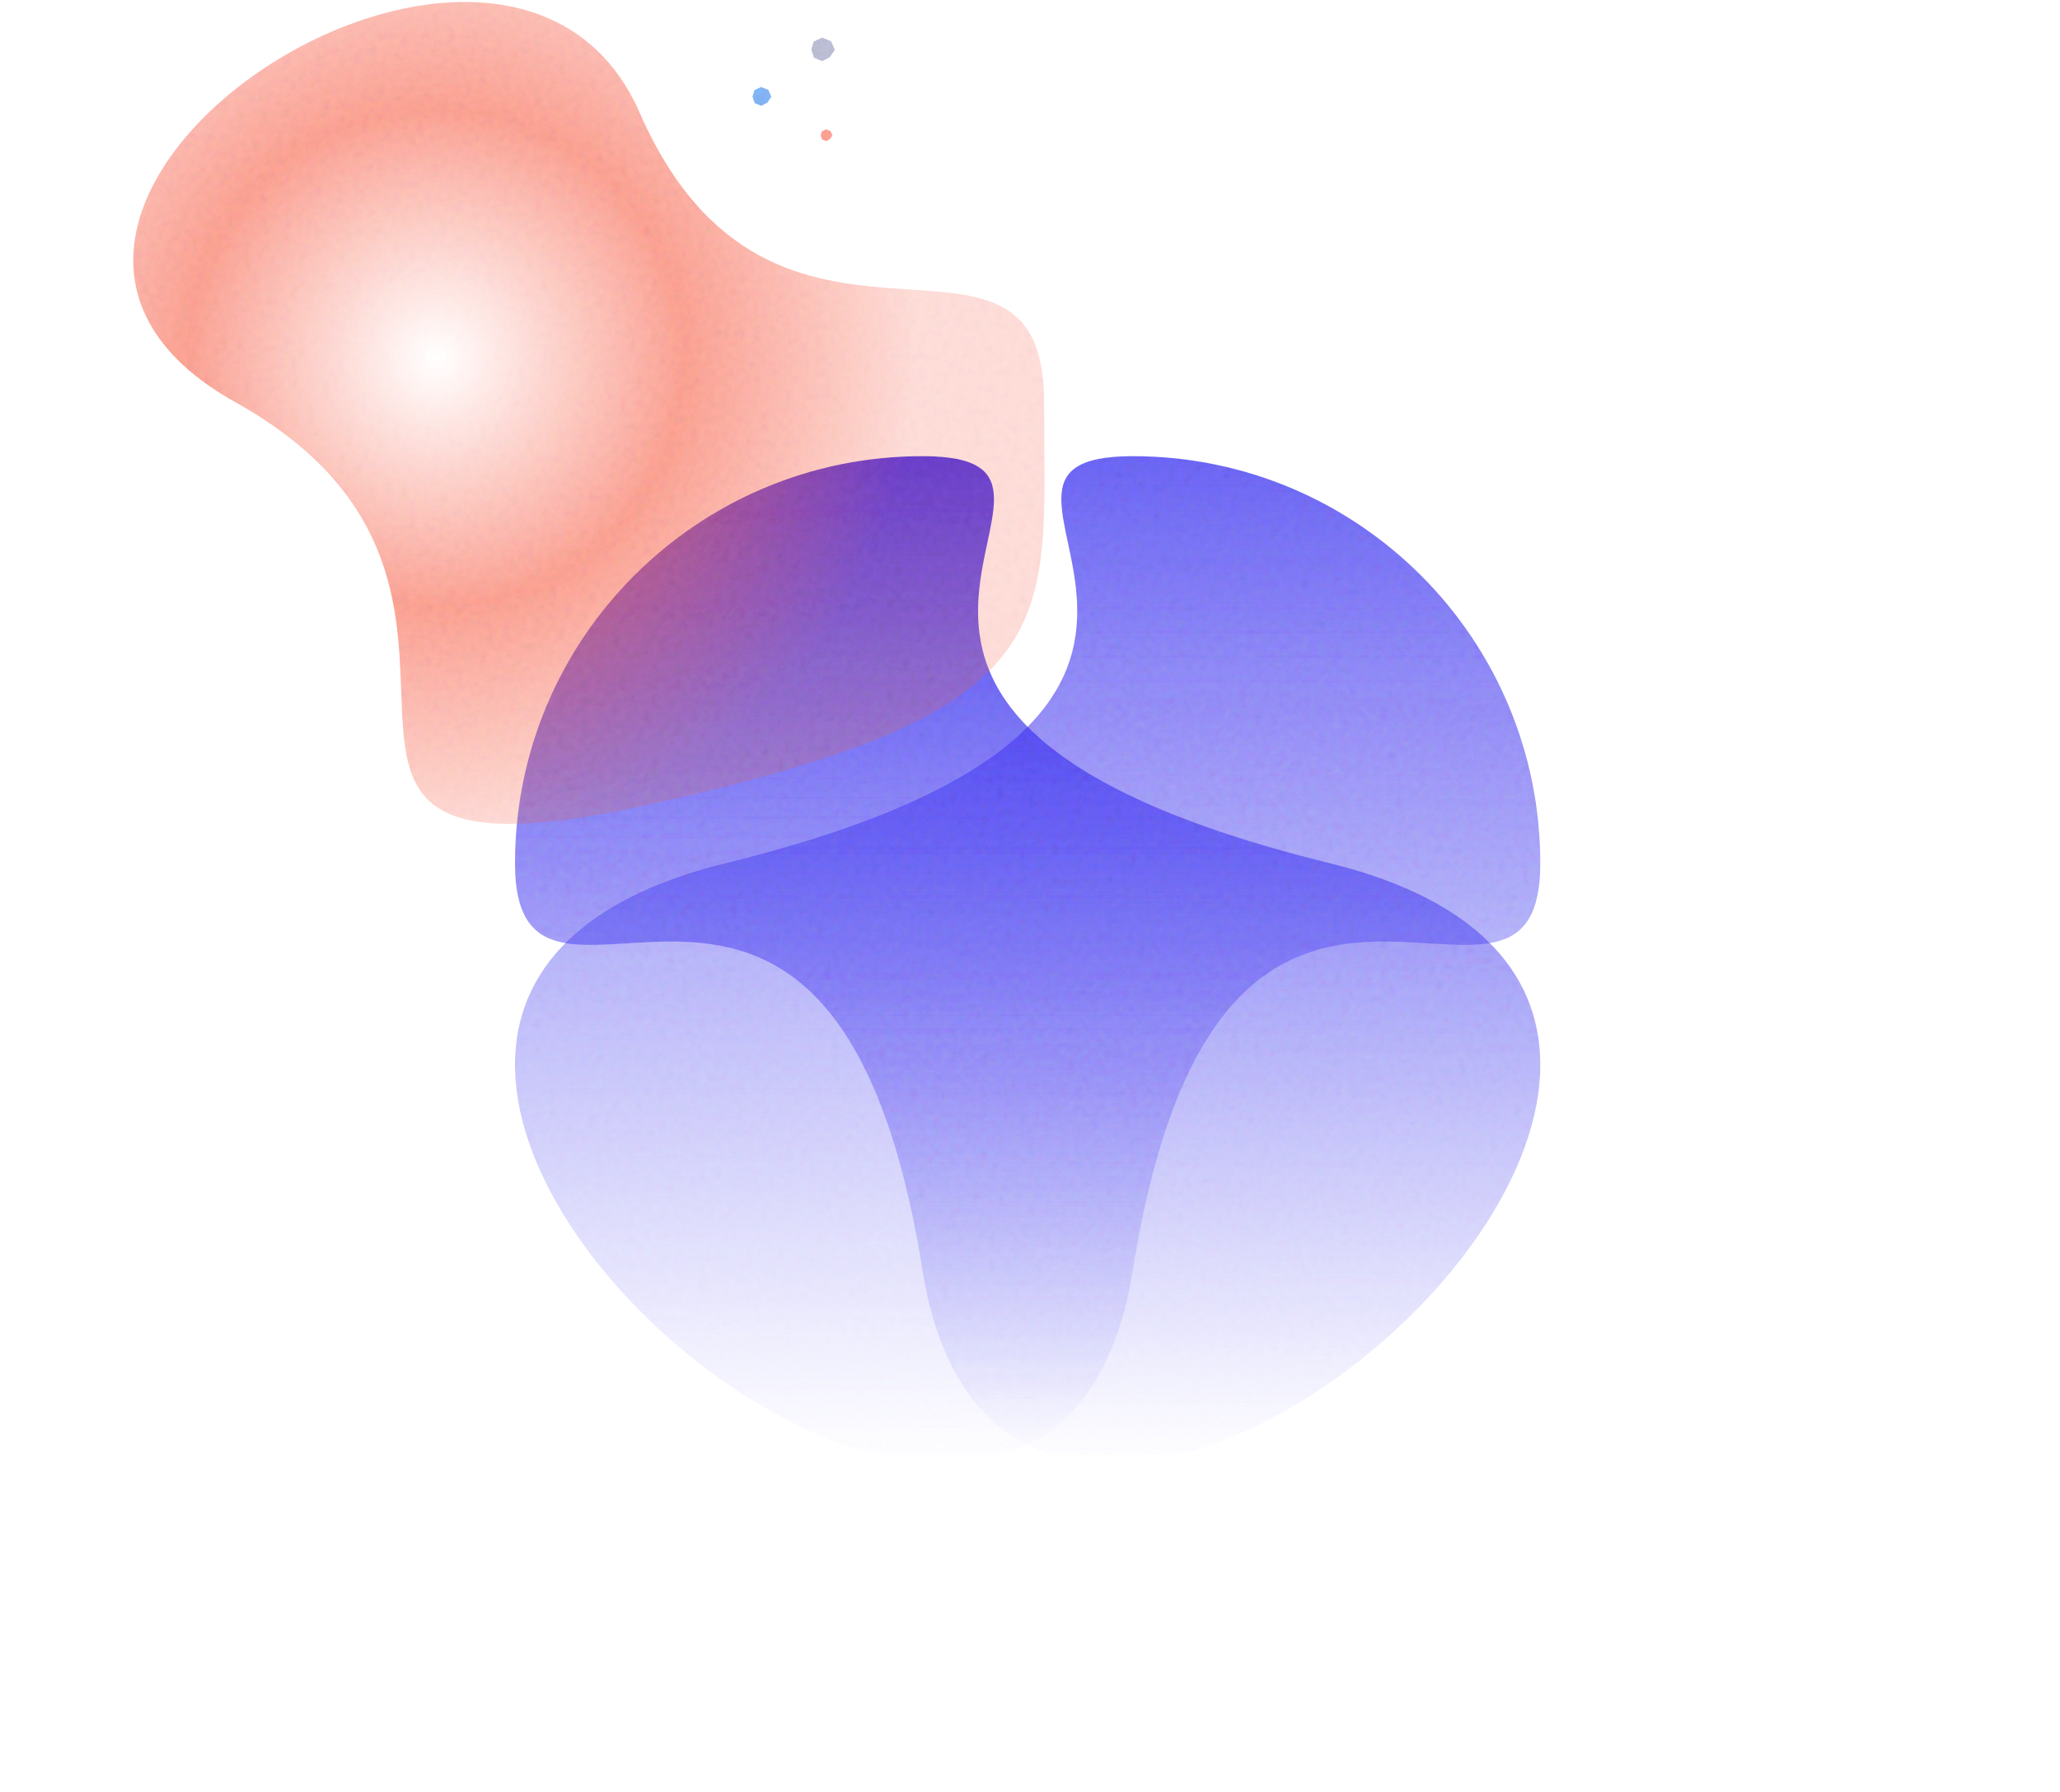
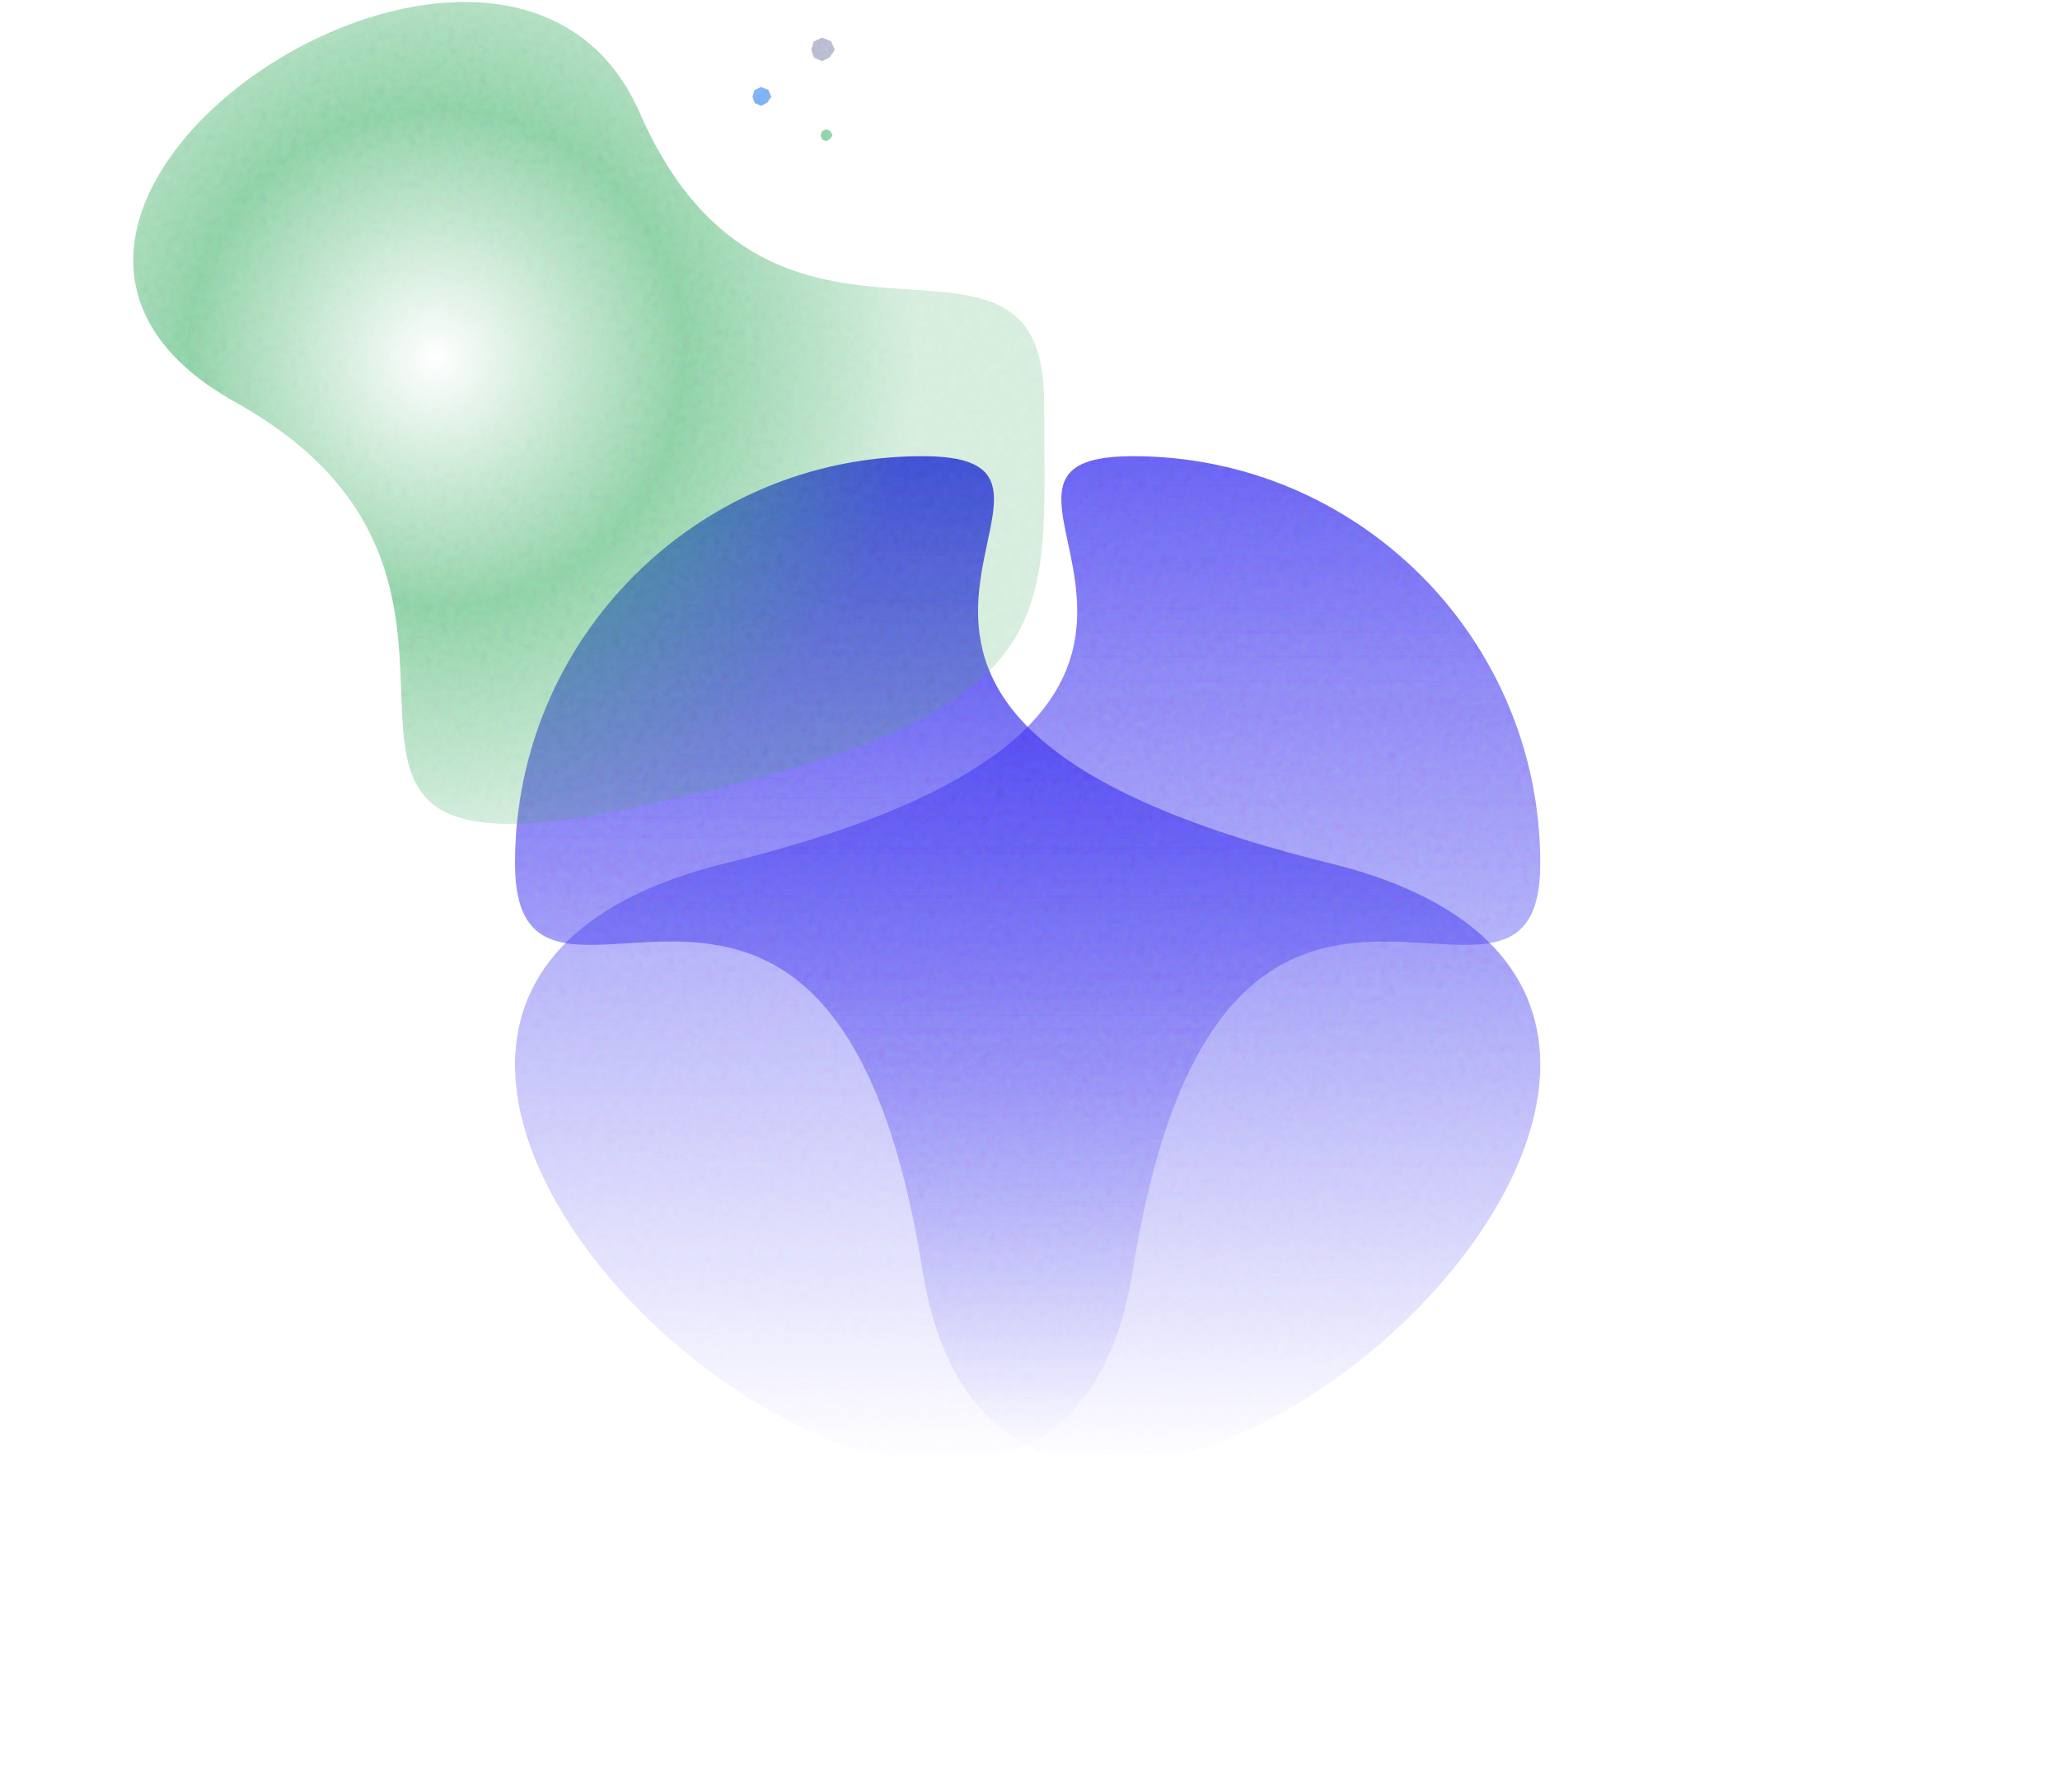
<svg xmlns="http://www.w3.org/2000/svg" width="876" height="762">
  <defs>
    <linearGradient x1="50%" y1="0%" x2="50%" y2="100%" id="b">
      <stop stop-color="#4234F8" offset="0%" />
      <stop stop-color="#4234F8" stop-opacity="0" offset="100%" />
    </linearGradient>
    <radialGradient cx="33.3%" cy="43.394%" fx="33.3%" fy="43.394%" r="58.178%" gradientTransform="scale(.90193 1) rotate(-74.113 .351 .41)" id="c">
-       <stop stop-color="#FF6C50" stop-opacity="0" offset="0%" />
-       <stop stop-color="#FF6C50" stop-opacity=".64" offset="51.712%" />
-       <stop stop-color="#FF6C50" stop-opacity=".24" offset="100%" />
+       <stop stop-color="#4fc17c" stop-opacity="0" offset="0%" />
+       <stop stop-color="#4fc17c" stop-opacity=".64" offset="51.712%" />
+       <stop stop-color="#4fc17c" stop-opacity=".24" offset="100%" />
    </radialGradient>
    <linearGradient x1="50%" y1="0%" x2="50%" y2="100%" id="d">
      <stop stop-color="#4234F8" stop-opacity=".8" offset="0%" />
      <stop stop-color="#4234F8" stop-opacity="0" offset="100%" />
    </linearGradient>
    <filter id="a">
      <feTurbulence type="fractalNoise" numOctaves="2" baseFrequency=".3" result="turb" />
      <feComposite in="turb" operator="arithmetic" k1=".1" k2=".1" k3=".1" k4=".1" result="result1" />
      <feComposite operator="in" in="result1" in2="SourceGraphic" result="finalFilter" />
      <feBlend mode="multiply" in="finalFilter" in2="SourceGraphic" />
    </filter>
  </defs>
  <g fill="none" fill-rule="evenodd" filter="url(#a)">
    <path d="M173.286 346.278c37.75 237.363 436.799-108.302 173.285-173.139C83.058 108.302 268.99 0 173.286 0S0 77.517 0 173.14c0 95.621 135.536-64.225 173.286 173.138z" transform="translate(219 194)" fill="url(#b)" />
    <path d="M216 343c185-39.91 172-77.007 172-172s-115 7-172-123.102C159-82.203-100.836 90.254 44 171c144.836 80.746-13 211.91 172 172z" transform="translate(56)" fill="url(#c)" />
    <path fill="#C1C3DA" d="M349.608 16l-3.624 1.667-.984 3.53 1.158 3.36 3.45 1.443 3.249-1.639L355 21.196l-1.62-3.674z" />
-     <path fill-opacity=".64" fill="#FF6C50" d="M351.304 55l-1.812.833-.492 1.765.579 1.68 1.725.722 1.624-.82L354 57.599l-.81-1.837z" />
+     <path fill-opacity=".64" fill="#4fc17c" d="M351.304 55l-1.812.833-.492 1.765.579 1.68 1.725.722 1.624-.82L354 57.599l-.81-1.837z" />
    <path fill-opacity=".64" fill="#268DF7" d="M323.686 37l-2.899 1.334-.787 2.823.926 2.688 2.76 1.155 2.6-1.31L328 41.156l-1.295-2.94z" />
    <path d="M392.286 540.278c37.75 237.363 436.799-108.302 173.285-173.139C302.058 302.302 487.99 194 392.286 194S219 271.517 219 367.14c0 95.621 135.536-64.225 173.286 173.138z" fill="url(#d)" transform="matrix(-1 0 0 1 874 0)" />
  </g>
</svg>
